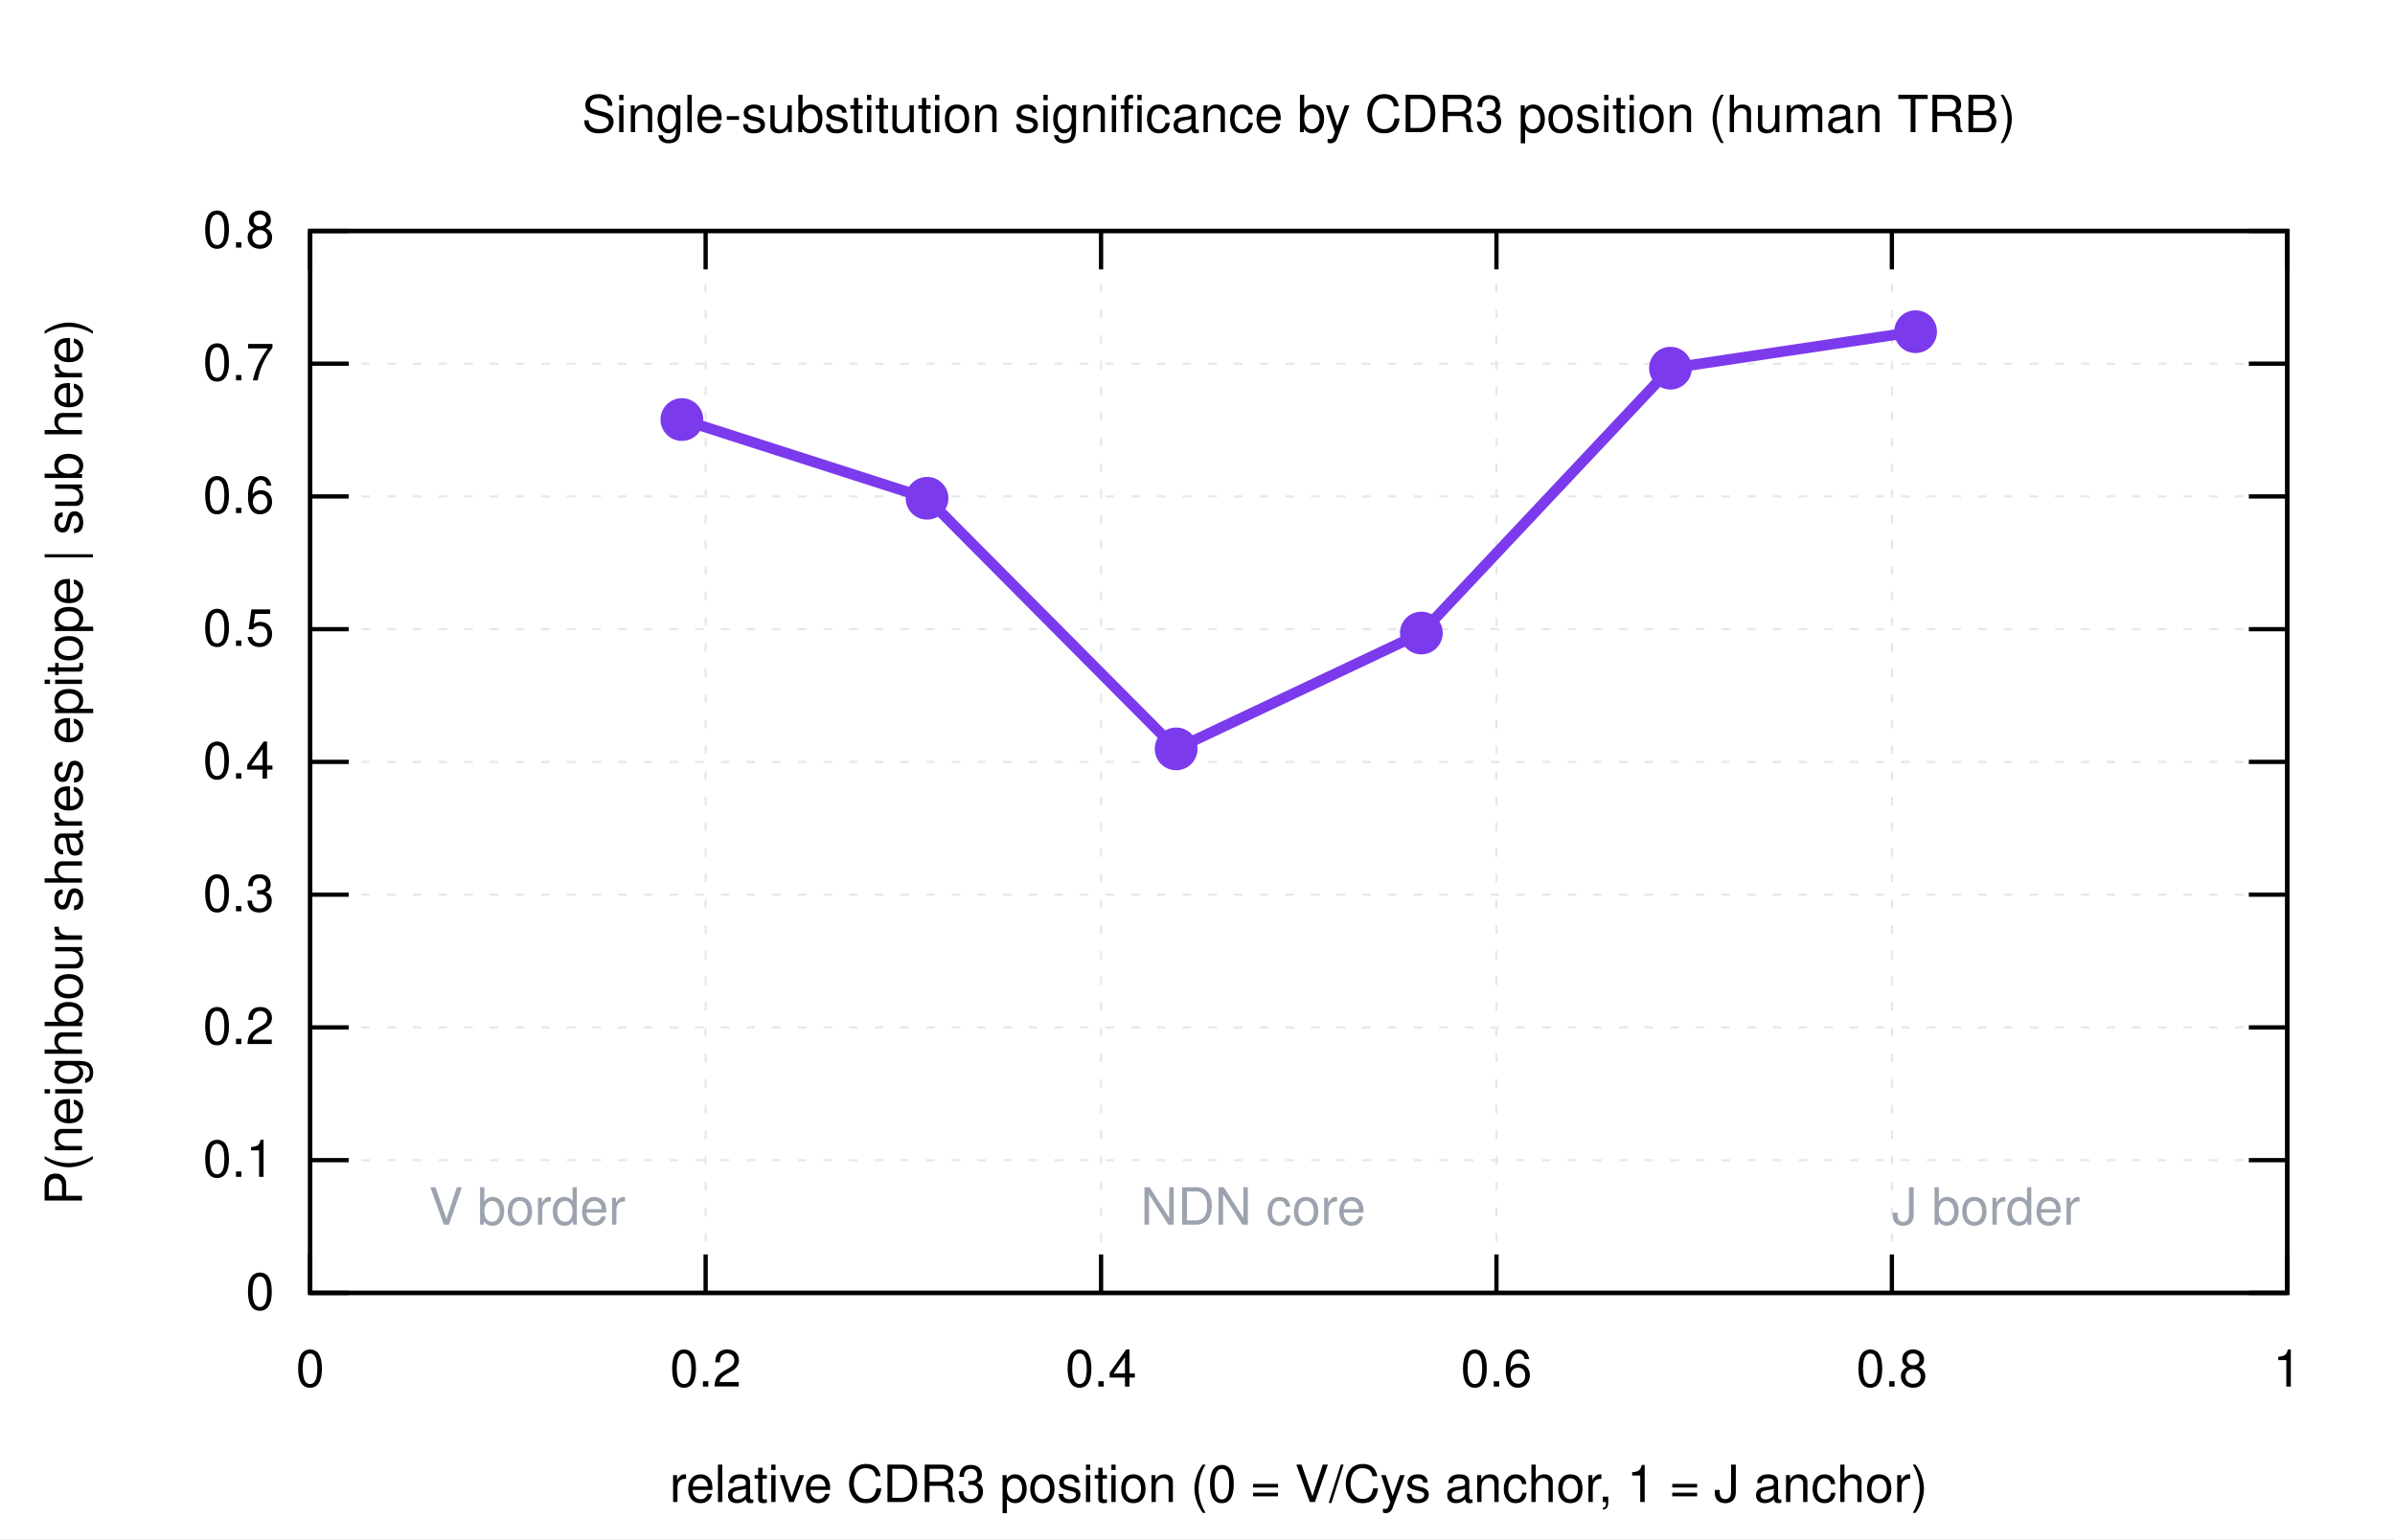
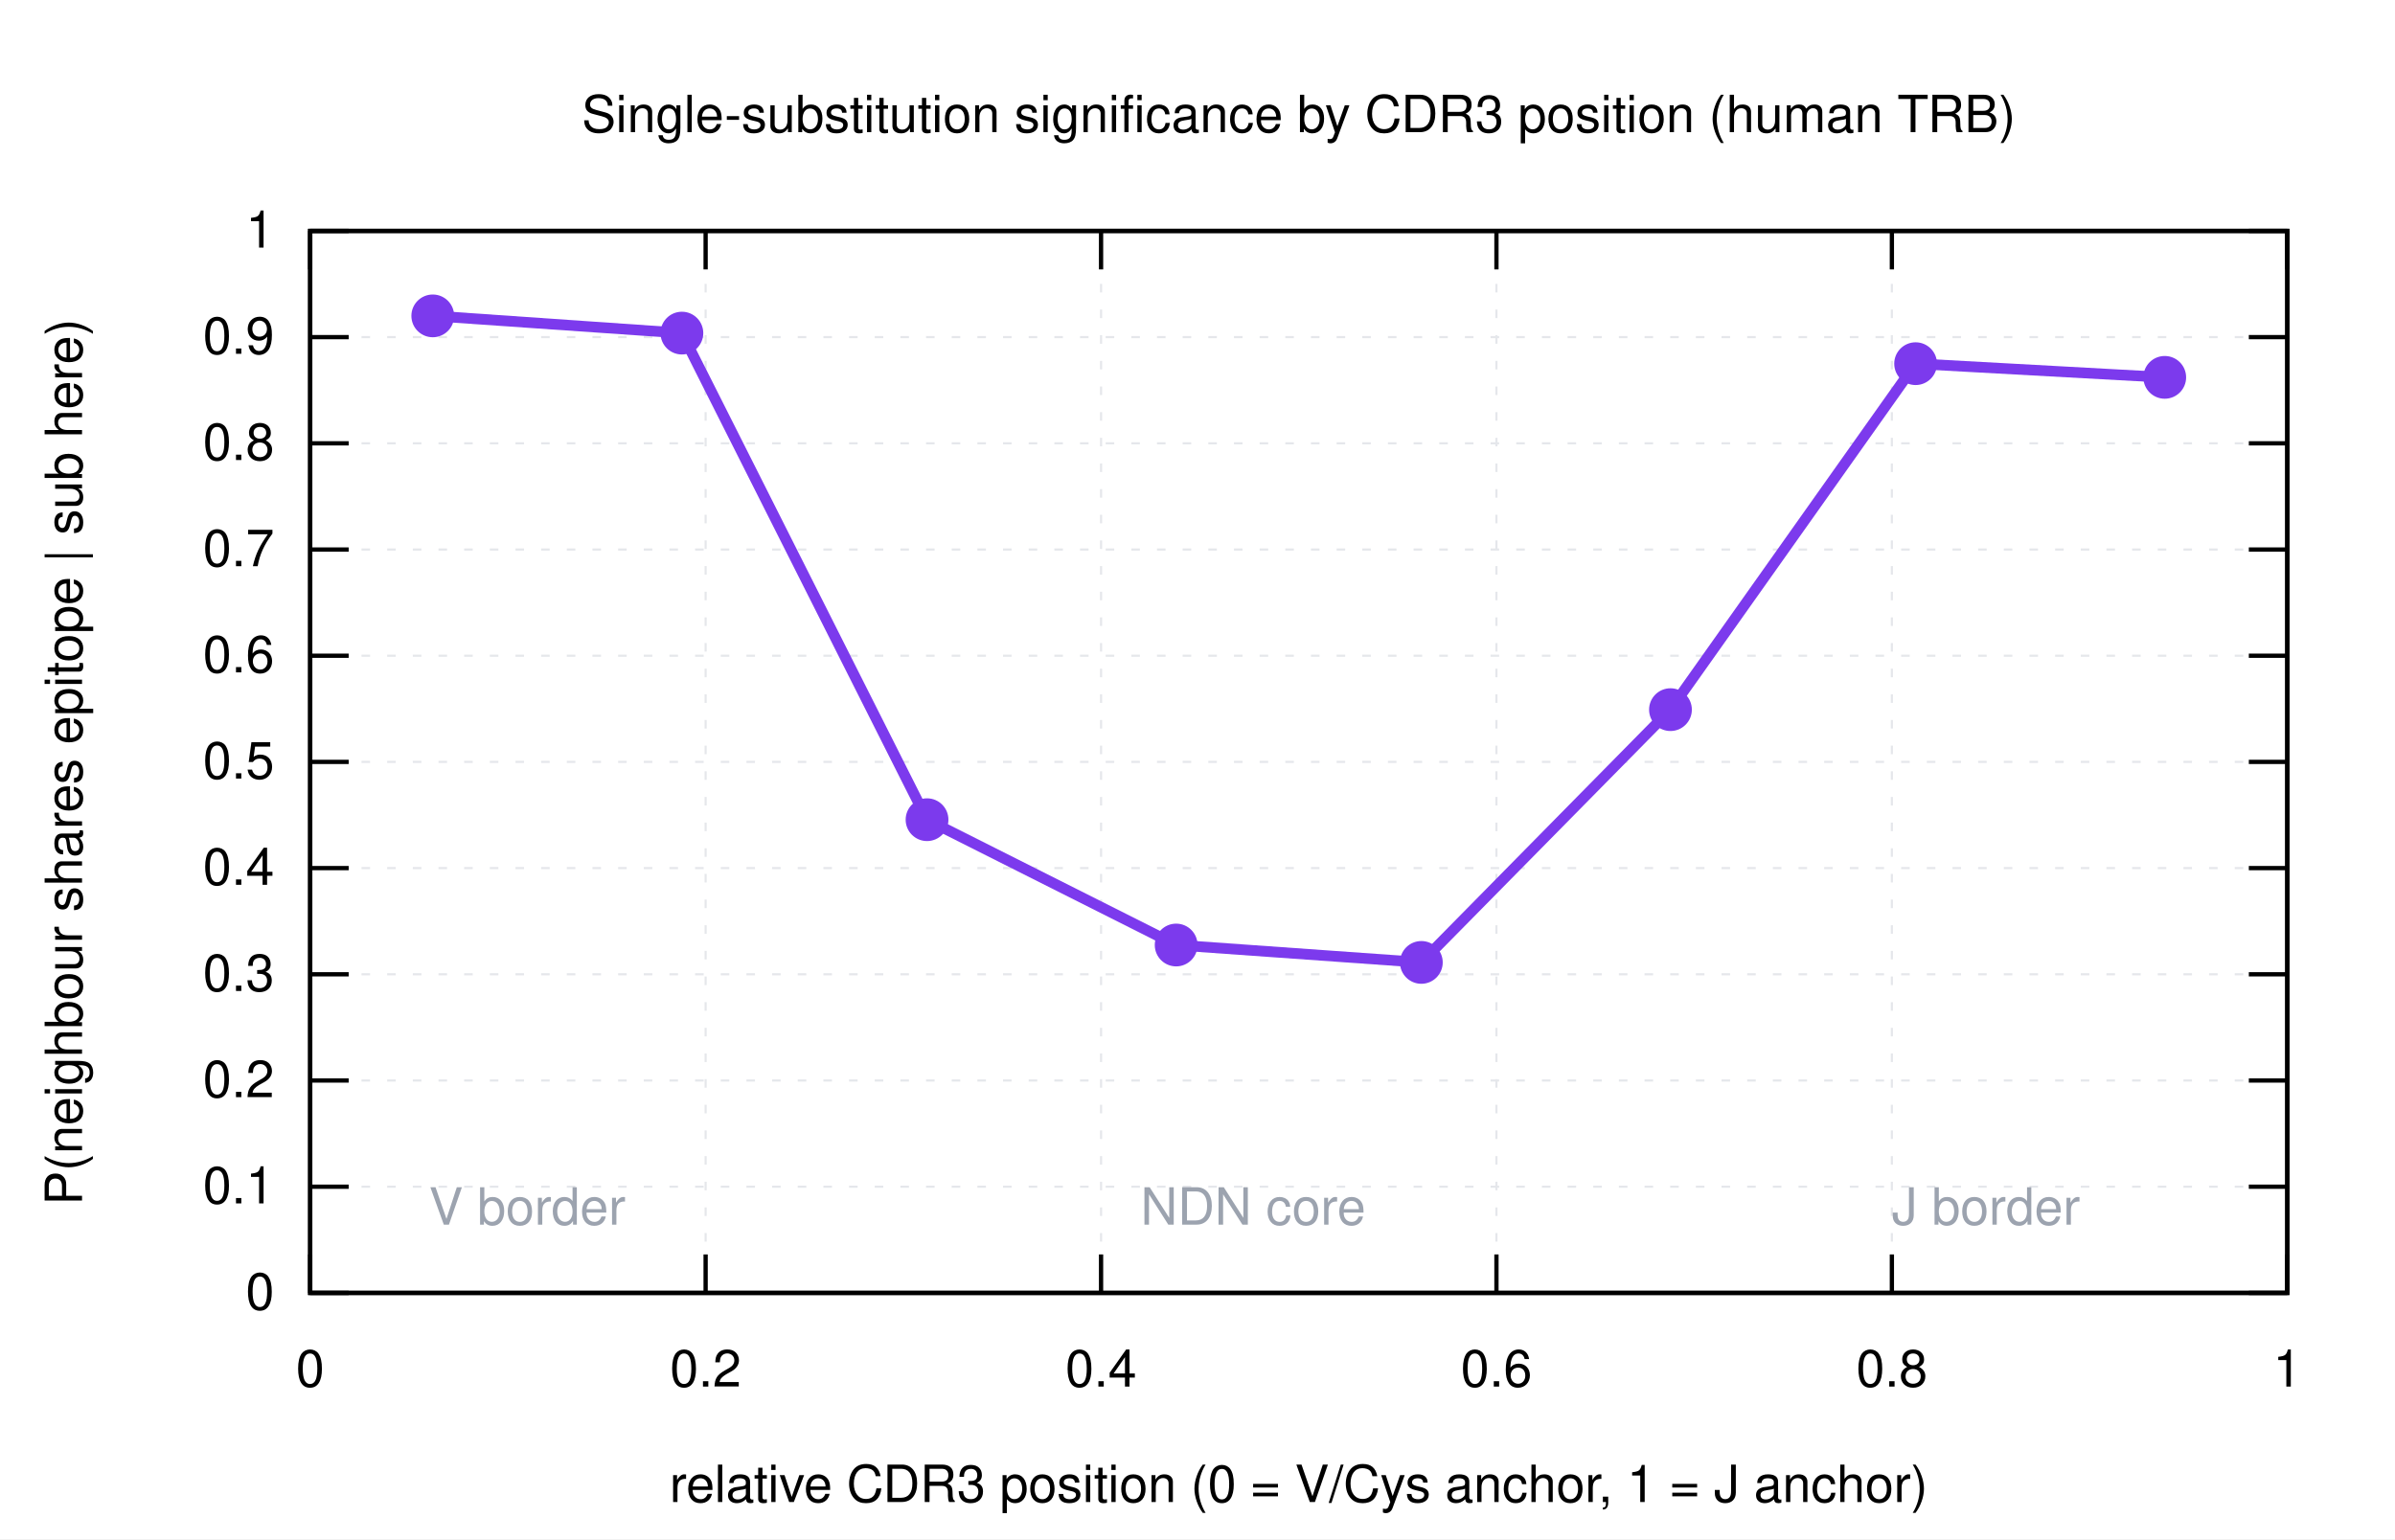
<svg xmlns="http://www.w3.org/2000/svg" xmlns:xlink="http://www.w3.org/1999/xlink" width="560" height="360" viewBox="0 0 560 360">
  <g id="gnuplot_canvas">
    <rect x="0" y="0" width="560" height="360" fill="#ffffff" />
    <defs>
      <circle id="gpDot" r="0.5" stroke-width="0.5" stroke="currentColor" />
      <path id="gpPt0" stroke-width="0.222" stroke="currentColor" d="M-1,0 h2 M0,-1 v2" />
      <path id="gpPt1" stroke-width="0.222" stroke="currentColor" d="M-1,-1 L1,1 M1,-1 L-1,1" />
      <path id="gpPt2" stroke-width="0.222" stroke="currentColor" d="M-1,0 L1,0 M0,-1 L0,1 M-1,-1 L1,1 M-1,1 L1,-1" />
      <rect id="gpPt3" stroke-width="0.222" stroke="currentColor" x="-1" y="-1" width="2" height="2" />
      <rect id="gpPt4" stroke-width="0.222" stroke="currentColor" fill="currentColor" x="-1" y="-1" width="2" height="2" />
      <circle id="gpPt5" stroke-width="0.222" stroke="currentColor" cx="0" cy="0" r="1" />
      <use xlink:href="#gpPt5" id="gpPt6" fill="currentColor" stroke="none" />
      <path id="gpPt7" stroke-width="0.222" stroke="currentColor" d="M0,-1.33 L-1.33,0.67 L1.33,0.67 z" />
      <use xlink:href="#gpPt7" id="gpPt8" fill="currentColor" stroke="none" />
      <use xlink:href="#gpPt7" id="gpPt9" stroke="currentColor" transform="rotate(180)" />
      <use xlink:href="#gpPt9" id="gpPt10" fill="currentColor" stroke="none" />
      <use xlink:href="#gpPt3" id="gpPt11" stroke="currentColor" transform="rotate(45)" />
      <use xlink:href="#gpPt11" id="gpPt12" fill="currentColor" stroke="none" />
      <path id="gpPt13" stroke-width="0.222" stroke="currentColor" d="M0,1.330 L1.265,0.411 L0.782,-1.067 L-0.782,-1.076 L-1.265,0.411 z" />
      <use xlink:href="#gpPt13" id="gpPt14" fill="currentColor" stroke="none" />
      <filter id="textbox" filterUnits="objectBoundingBox" x="0" y="0" height="1" width="1">
        <feFlood flood-color="#FFFFFF" flood-opacity="1" result="bgnd" />
        <feComposite in="SourceGraphic" in2="bgnd" operator="atop" />
      </filter>
      <filter id="greybox" filterUnits="objectBoundingBox" x="0" y="0" height="1" width="1">
        <feFlood flood-color="lightgrey" flood-opacity="1" result="grey" />
        <feComposite in="SourceGraphic" in2="grey" operator="atop" />
      </filter>
    </defs>
    <g fill="none" color="#FFFFFF" stroke="currentColor" stroke-width="1.00" stroke-linecap="butt" stroke-linejoin="miter">
</g>
    <g fill="none" color="black" stroke="currentColor" stroke-width="1.00" stroke-linecap="butt" stroke-linejoin="miter">
</g>
    <g fill="none" color="black" stroke="black" stroke-width="0.50" stroke-linecap="butt" stroke-linejoin="miter">
</g>
    <g fill="none" color="gray" stroke="currentColor" stroke-width="0.50" stroke-linecap="butt" stroke-linejoin="miter">
      <path stroke="rgb(229, 231, 235)" stroke-dasharray="2,4" class="gridline" d="M72.53,302.40 L534.82,302.40  " />
    </g>
    <g fill="none" color="gray" stroke="rgb(229, 231, 235)" stroke-width="1.00" stroke-linecap="butt" stroke-linejoin="miter">
</g>
    <g fill="none" color="black" stroke="currentColor" stroke-width="1.00" stroke-linecap="butt" stroke-linejoin="miter">
      <path stroke="black" d="M72.53,302.40 L81.53,302.40 M534.82,302.40 L525.82,302.40  " />
      <g transform="translate(64.14,306.30)" stroke="none" fill="black" font-family="Helvetica" font-size="12.00" text-anchor="end">
        <text>
          <tspan font-family="Helvetica"> 0</tspan>
        </text>
      </g>
    </g>
    <g fill="none" color="black" stroke="currentColor" stroke-width="1.00" stroke-linecap="butt" stroke-linejoin="miter">
</g>
    <g fill="none" color="black" stroke="black" stroke-width="0.50" stroke-linecap="butt" stroke-linejoin="miter">
</g>
    <g fill="none" color="gray" stroke="currentColor" stroke-width="0.50" stroke-linecap="butt" stroke-linejoin="miter">
-       <path stroke="rgb(229, 231, 235)" stroke-dasharray="2,4" class="gridline" d="M72.53,271.35 L534.82,271.35  " />
-     </g>
-     <g fill="none" color="gray" stroke="rgb(229, 231, 235)" stroke-width="1.00" stroke-linecap="butt" stroke-linejoin="miter">
- </g>
-     <g fill="none" color="black" stroke="currentColor" stroke-width="1.00" stroke-linecap="butt" stroke-linejoin="miter">
-       <path stroke="black" d="M72.53,271.35 L81.53,271.35 M534.82,271.35 L525.82,271.35  " />
-       <g transform="translate(64.14,275.25)" stroke="none" fill="black" font-family="Helvetica" font-size="12.00" text-anchor="end">
+       <path stroke="rgb(229, 231, 235)" stroke-dasharray="2,4" class="gridline" d="M72.53,277.56 L534.82,277.56  " />
+     </g>
+     <g fill="none" color="gray" stroke="rgb(229, 231, 235)" stroke-width="1.00" stroke-linecap="butt" stroke-linejoin="miter">
+ </g>
+     <g fill="none" color="black" stroke="currentColor" stroke-width="1.00" stroke-linecap="butt" stroke-linejoin="miter">
+       <path stroke="black" d="M72.53,277.56 L81.53,277.56 M534.82,277.56 L525.82,277.56  " />
+       <g transform="translate(64.14,281.46)" stroke="none" fill="black" font-family="Helvetica" font-size="12.00" text-anchor="end">
        <text>
          <tspan font-family="Helvetica"> 0.1</tspan>
        </text>
      </g>
    </g>
    <g fill="none" color="black" stroke="currentColor" stroke-width="1.00" stroke-linecap="butt" stroke-linejoin="miter">
</g>
    <g fill="none" color="black" stroke="black" stroke-width="0.50" stroke-linecap="butt" stroke-linejoin="miter">
</g>
    <g fill="none" color="gray" stroke="currentColor" stroke-width="0.50" stroke-linecap="butt" stroke-linejoin="miter">
-       <path stroke="rgb(229, 231, 235)" stroke-dasharray="2,4" class="gridline" d="M72.53,240.30 L534.82,240.30  " />
-     </g>
-     <g fill="none" color="gray" stroke="rgb(229, 231, 235)" stroke-width="1.00" stroke-linecap="butt" stroke-linejoin="miter">
- </g>
-     <g fill="none" color="black" stroke="currentColor" stroke-width="1.00" stroke-linecap="butt" stroke-linejoin="miter">
-       <path stroke="black" d="M72.53,240.30 L81.53,240.30 M534.82,240.30 L525.82,240.30  " />
-       <g transform="translate(64.14,244.20)" stroke="none" fill="black" font-family="Helvetica" font-size="12.00" text-anchor="end">
+       <path stroke="rgb(229, 231, 235)" stroke-dasharray="2,4" class="gridline" d="M72.53,252.72 L534.82,252.72  " />
+     </g>
+     <g fill="none" color="gray" stroke="rgb(229, 231, 235)" stroke-width="1.00" stroke-linecap="butt" stroke-linejoin="miter">
+ </g>
+     <g fill="none" color="black" stroke="currentColor" stroke-width="1.00" stroke-linecap="butt" stroke-linejoin="miter">
+       <path stroke="black" d="M72.53,252.72 L81.53,252.72 M534.82,252.72 L525.82,252.72  " />
+       <g transform="translate(64.14,256.62)" stroke="none" fill="black" font-family="Helvetica" font-size="12.00" text-anchor="end">
        <text>
          <tspan font-family="Helvetica"> 0.2</tspan>
        </text>
      </g>
    </g>
    <g fill="none" color="black" stroke="currentColor" stroke-width="1.00" stroke-linecap="butt" stroke-linejoin="miter">
</g>
    <g fill="none" color="black" stroke="black" stroke-width="0.50" stroke-linecap="butt" stroke-linejoin="miter">
</g>
    <g fill="none" color="gray" stroke="currentColor" stroke-width="0.50" stroke-linecap="butt" stroke-linejoin="miter">
-       <path stroke="rgb(229, 231, 235)" stroke-dasharray="2,4" class="gridline" d="M72.53,209.25 L534.82,209.25  " />
-     </g>
-     <g fill="none" color="gray" stroke="rgb(229, 231, 235)" stroke-width="1.00" stroke-linecap="butt" stroke-linejoin="miter">
- </g>
-     <g fill="none" color="black" stroke="currentColor" stroke-width="1.00" stroke-linecap="butt" stroke-linejoin="miter">
-       <path stroke="black" d="M72.53,209.25 L81.53,209.25 M534.82,209.25 L525.82,209.25  " />
-       <g transform="translate(64.14,213.15)" stroke="none" fill="black" font-family="Helvetica" font-size="12.00" text-anchor="end">
+       <path stroke="rgb(229, 231, 235)" stroke-dasharray="2,4" class="gridline" d="M72.53,227.88 L534.82,227.88  " />
+     </g>
+     <g fill="none" color="gray" stroke="rgb(229, 231, 235)" stroke-width="1.00" stroke-linecap="butt" stroke-linejoin="miter">
+ </g>
+     <g fill="none" color="black" stroke="currentColor" stroke-width="1.00" stroke-linecap="butt" stroke-linejoin="miter">
+       <path stroke="black" d="M72.53,227.88 L81.53,227.88 M534.82,227.88 L525.82,227.88  " />
+       <g transform="translate(64.14,231.78)" stroke="none" fill="black" font-family="Helvetica" font-size="12.00" text-anchor="end">
        <text>
          <tspan font-family="Helvetica"> 0.3</tspan>
+         </text>
+       </g>
+     </g>
+     <g fill="none" color="black" stroke="currentColor" stroke-width="1.00" stroke-linecap="butt" stroke-linejoin="miter">
+ </g>
+     <g fill="none" color="black" stroke="black" stroke-width="0.50" stroke-linecap="butt" stroke-linejoin="miter">
+ </g>
+     <g fill="none" color="gray" stroke="currentColor" stroke-width="0.50" stroke-linecap="butt" stroke-linejoin="miter">
+       <path stroke="rgb(229, 231, 235)" stroke-dasharray="2,4" class="gridline" d="M72.53,203.04 L534.82,203.04  " />
+     </g>
+     <g fill="none" color="gray" stroke="rgb(229, 231, 235)" stroke-width="1.00" stroke-linecap="butt" stroke-linejoin="miter">
+ </g>
+     <g fill="none" color="black" stroke="currentColor" stroke-width="1.00" stroke-linecap="butt" stroke-linejoin="miter">
+       <path stroke="black" d="M72.53,203.04 L81.53,203.04 M534.82,203.04 L525.82,203.04  " />
+       <g transform="translate(64.14,206.94)" stroke="none" fill="black" font-family="Helvetica" font-size="12.00" text-anchor="end">
+         <text>
+           <tspan font-family="Helvetica"> 0.4</tspan>
        </text>
      </g>
    </g>
    <g fill="none" color="black" stroke="currentColor" stroke-width="1.00" stroke-linecap="butt" stroke-linejoin="miter">
</g>
    <g fill="none" color="black" stroke="black" stroke-width="0.50" stroke-linecap="butt" stroke-linejoin="miter">
</g>
    <g fill="none" color="gray" stroke="currentColor" stroke-width="0.50" stroke-linecap="butt" stroke-linejoin="miter">
      <path stroke="rgb(229, 231, 235)" stroke-dasharray="2,4" class="gridline" d="M72.53,178.20 L534.82,178.20  " />
    </g>
    <g fill="none" color="gray" stroke="rgb(229, 231, 235)" stroke-width="1.00" stroke-linecap="butt" stroke-linejoin="miter">
</g>
    <g fill="none" color="black" stroke="currentColor" stroke-width="1.00" stroke-linecap="butt" stroke-linejoin="miter">
      <path stroke="black" d="M72.53,178.20 L81.53,178.20 M534.82,178.20 L525.82,178.20  " />
      <g transform="translate(64.14,182.10)" stroke="none" fill="black" font-family="Helvetica" font-size="12.00" text-anchor="end">
        <text>
-           <tspan font-family="Helvetica"> 0.4</tspan>
-         </text>
-       </g>
-     </g>
-     <g fill="none" color="black" stroke="currentColor" stroke-width="1.00" stroke-linecap="butt" stroke-linejoin="miter">
- </g>
-     <g fill="none" color="black" stroke="black" stroke-width="0.50" stroke-linecap="butt" stroke-linejoin="miter">
- </g>
-     <g fill="none" color="gray" stroke="currentColor" stroke-width="0.50" stroke-linecap="butt" stroke-linejoin="miter">
-       <path stroke="rgb(229, 231, 235)" stroke-dasharray="2,4" class="gridline" d="M72.53,147.16 L534.82,147.16  " />
-     </g>
-     <g fill="none" color="gray" stroke="rgb(229, 231, 235)" stroke-width="1.00" stroke-linecap="butt" stroke-linejoin="miter">
- </g>
-     <g fill="none" color="black" stroke="currentColor" stroke-width="1.00" stroke-linecap="butt" stroke-linejoin="miter">
-       <path stroke="black" d="M72.53,147.16 L81.53,147.16 M534.82,147.16 L525.82,147.16  " />
-       <g transform="translate(64.14,151.06)" stroke="none" fill="black" font-family="Helvetica" font-size="12.00" text-anchor="end">
-         <text>
          <tspan font-family="Helvetica"> 0.5</tspan>
        </text>
      </g>
    </g>
    <g fill="none" color="black" stroke="currentColor" stroke-width="1.00" stroke-linecap="butt" stroke-linejoin="miter">
</g>
    <g fill="none" color="black" stroke="black" stroke-width="0.50" stroke-linecap="butt" stroke-linejoin="miter">
</g>
    <g fill="none" color="gray" stroke="currentColor" stroke-width="0.50" stroke-linecap="butt" stroke-linejoin="miter">
-       <path stroke="rgb(229, 231, 235)" stroke-dasharray="2,4" class="gridline" d="M72.53,116.11 L534.82,116.11  " />
-     </g>
-     <g fill="none" color="gray" stroke="rgb(229, 231, 235)" stroke-width="1.00" stroke-linecap="butt" stroke-linejoin="miter">
- </g>
-     <g fill="none" color="black" stroke="currentColor" stroke-width="1.00" stroke-linecap="butt" stroke-linejoin="miter">
-       <path stroke="black" d="M72.53,116.11 L81.53,116.11 M534.82,116.11 L525.82,116.11  " />
-       <g transform="translate(64.14,120.01)" stroke="none" fill="black" font-family="Helvetica" font-size="12.00" text-anchor="end">
+       <path stroke="rgb(229, 231, 235)" stroke-dasharray="2,4" class="gridline" d="M72.53,153.37 L534.82,153.37  " />
+     </g>
+     <g fill="none" color="gray" stroke="rgb(229, 231, 235)" stroke-width="1.00" stroke-linecap="butt" stroke-linejoin="miter">
+ </g>
+     <g fill="none" color="black" stroke="currentColor" stroke-width="1.00" stroke-linecap="butt" stroke-linejoin="miter">
+       <path stroke="black" d="M72.53,153.37 L81.53,153.37 M534.82,153.37 L525.82,153.37  " />
+       <g transform="translate(64.14,157.27)" stroke="none" fill="black" font-family="Helvetica" font-size="12.00" text-anchor="end">
        <text>
          <tspan font-family="Helvetica"> 0.6</tspan>
        </text>
      </g>
    </g>
    <g fill="none" color="black" stroke="currentColor" stroke-width="1.00" stroke-linecap="butt" stroke-linejoin="miter">
</g>
    <g fill="none" color="black" stroke="black" stroke-width="0.50" stroke-linecap="butt" stroke-linejoin="miter">
</g>
    <g fill="none" color="gray" stroke="currentColor" stroke-width="0.50" stroke-linecap="butt" stroke-linejoin="miter">
-       <path stroke="rgb(229, 231, 235)" stroke-dasharray="2,4" class="gridline" d="M72.53,85.06 L534.82,85.06  " />
-     </g>
-     <g fill="none" color="gray" stroke="rgb(229, 231, 235)" stroke-width="1.00" stroke-linecap="butt" stroke-linejoin="miter">
- </g>
-     <g fill="none" color="black" stroke="currentColor" stroke-width="1.00" stroke-linecap="butt" stroke-linejoin="miter">
-       <path stroke="black" d="M72.53,85.06 L81.53,85.06 M534.82,85.06 L525.82,85.06  " />
-       <g transform="translate(64.14,88.96)" stroke="none" fill="black" font-family="Helvetica" font-size="12.00" text-anchor="end">
+       <path stroke="rgb(229, 231, 235)" stroke-dasharray="2,4" class="gridline" d="M72.53,128.53 L534.82,128.53  " />
+     </g>
+     <g fill="none" color="gray" stroke="rgb(229, 231, 235)" stroke-width="1.00" stroke-linecap="butt" stroke-linejoin="miter">
+ </g>
+     <g fill="none" color="black" stroke="currentColor" stroke-width="1.00" stroke-linecap="butt" stroke-linejoin="miter">
+       <path stroke="black" d="M72.53,128.53 L81.53,128.53 M534.82,128.53 L525.82,128.53  " />
+       <g transform="translate(64.14,132.43)" stroke="none" fill="black" font-family="Helvetica" font-size="12.00" text-anchor="end">
        <text>
          <tspan font-family="Helvetica"> 0.7</tspan>
+         </text>
+       </g>
+     </g>
+     <g fill="none" color="black" stroke="currentColor" stroke-width="1.00" stroke-linecap="butt" stroke-linejoin="miter">
+ </g>
+     <g fill="none" color="black" stroke="black" stroke-width="0.50" stroke-linecap="butt" stroke-linejoin="miter">
+ </g>
+     <g fill="none" color="gray" stroke="currentColor" stroke-width="0.50" stroke-linecap="butt" stroke-linejoin="miter">
+       <path stroke="rgb(229, 231, 235)" stroke-dasharray="2,4" class="gridline" d="M72.53,103.69 L534.82,103.69  " />
+     </g>
+     <g fill="none" color="gray" stroke="rgb(229, 231, 235)" stroke-width="1.00" stroke-linecap="butt" stroke-linejoin="miter">
+ </g>
+     <g fill="none" color="black" stroke="currentColor" stroke-width="1.00" stroke-linecap="butt" stroke-linejoin="miter">
+       <path stroke="black" d="M72.53,103.69 L81.53,103.69 M534.82,103.69 L525.82,103.69  " />
+       <g transform="translate(64.14,107.59)" stroke="none" fill="black" font-family="Helvetica" font-size="12.00" text-anchor="end">
+         <text>
+           <tspan font-family="Helvetica"> 0.8</tspan>
+         </text>
+       </g>
+     </g>
+     <g fill="none" color="black" stroke="currentColor" stroke-width="1.00" stroke-linecap="butt" stroke-linejoin="miter">
+ </g>
+     <g fill="none" color="black" stroke="black" stroke-width="0.50" stroke-linecap="butt" stroke-linejoin="miter">
+ </g>
+     <g fill="none" color="gray" stroke="currentColor" stroke-width="0.50" stroke-linecap="butt" stroke-linejoin="miter">
+       <path stroke="rgb(229, 231, 235)" stroke-dasharray="2,4" class="gridline" d="M72.53,78.85 L534.82,78.85  " />
+     </g>
+     <g fill="none" color="gray" stroke="rgb(229, 231, 235)" stroke-width="1.00" stroke-linecap="butt" stroke-linejoin="miter">
+ </g>
+     <g fill="none" color="black" stroke="currentColor" stroke-width="1.00" stroke-linecap="butt" stroke-linejoin="miter">
+       <path stroke="black" d="M72.53,78.85 L81.53,78.85 M534.82,78.85 L525.82,78.85  " />
+       <g transform="translate(64.14,82.75)" stroke="none" fill="black" font-family="Helvetica" font-size="12.00" text-anchor="end">
+         <text>
+           <tspan font-family="Helvetica"> 0.9</tspan>
        </text>
      </g>
    </g>
    <g fill="none" color="black" stroke="currentColor" stroke-width="1.00" stroke-linecap="butt" stroke-linejoin="miter">
</g>
    <g fill="none" color="black" stroke="black" stroke-width="0.50" stroke-linecap="butt" stroke-linejoin="miter">
</g>
    <g fill="none" color="gray" stroke="currentColor" stroke-width="0.50" stroke-linecap="butt" stroke-linejoin="miter">
      <path stroke="rgb(229, 231, 235)" stroke-dasharray="2,4" class="gridline" d="M72.53,54.01 L534.82,54.01  " />
    </g>
    <g fill="none" color="gray" stroke="rgb(229, 231, 235)" stroke-width="1.00" stroke-linecap="butt" stroke-linejoin="miter">
</g>
    <g fill="none" color="black" stroke="currentColor" stroke-width="1.00" stroke-linecap="butt" stroke-linejoin="miter">
      <path stroke="black" d="M72.53,54.01 L81.53,54.01 M534.82,54.01 L525.82,54.01  " />
      <g transform="translate(64.14,57.91)" stroke="none" fill="black" font-family="Helvetica" font-size="12.00" text-anchor="end">
        <text>
-           <tspan font-family="Helvetica"> 0.8</tspan>
+           <tspan font-family="Helvetica"> 1</tspan>
        </text>
      </g>
    </g>
    <g fill="none" color="black" stroke="currentColor" stroke-width="1.00" stroke-linecap="butt" stroke-linejoin="miter">
</g>
    <g fill="none" color="black" stroke="black" stroke-width="0.50" stroke-linecap="butt" stroke-linejoin="miter">
</g>
    <g fill="none" color="gray" stroke="currentColor" stroke-width="0.50" stroke-linecap="butt" stroke-linejoin="miter">
      <path stroke="rgb(229, 231, 235)" stroke-dasharray="2,4" class="gridline" d="M72.53,302.40 L72.53,54.01  " />
    </g>
    <g fill="none" color="gray" stroke="rgb(229, 231, 235)" stroke-width="1.00" stroke-linecap="butt" stroke-linejoin="miter">
</g>
    <g fill="none" color="black" stroke="currentColor" stroke-width="1.00" stroke-linecap="butt" stroke-linejoin="miter">
      <path stroke="black" d="M72.53,302.40 L72.53,293.40 M72.53,54.01 L72.53,63.01  " />
      <g transform="translate(72.53,324.30)" stroke="none" fill="black" font-family="Helvetica" font-size="12.00" text-anchor="middle">
        <text>
          <tspan font-family="Helvetica"> 0</tspan>
        </text>
      </g>
    </g>
    <g fill="none" color="black" stroke="currentColor" stroke-width="1.00" stroke-linecap="butt" stroke-linejoin="miter">
</g>
    <g fill="none" color="black" stroke="black" stroke-width="0.50" stroke-linecap="butt" stroke-linejoin="miter">
</g>
    <g fill="none" color="gray" stroke="currentColor" stroke-width="0.50" stroke-linecap="butt" stroke-linejoin="miter">
      <path stroke="rgb(229, 231, 235)" stroke-dasharray="2,4" class="gridline" d="M164.99,302.40 L164.99,54.01  " />
    </g>
    <g fill="none" color="gray" stroke="rgb(229, 231, 235)" stroke-width="1.00" stroke-linecap="butt" stroke-linejoin="miter">
</g>
    <g fill="none" color="black" stroke="currentColor" stroke-width="1.00" stroke-linecap="butt" stroke-linejoin="miter">
      <path stroke="black" d="M164.99,302.40 L164.99,293.40 M164.99,54.01 L164.99,63.01  " />
      <g transform="translate(164.99,324.30)" stroke="none" fill="black" font-family="Helvetica" font-size="12.00" text-anchor="middle">
        <text>
          <tspan font-family="Helvetica"> 0.2</tspan>
        </text>
      </g>
    </g>
    <g fill="none" color="black" stroke="currentColor" stroke-width="1.00" stroke-linecap="butt" stroke-linejoin="miter">
</g>
    <g fill="none" color="black" stroke="black" stroke-width="0.50" stroke-linecap="butt" stroke-linejoin="miter">
</g>
    <g fill="none" color="gray" stroke="currentColor" stroke-width="0.50" stroke-linecap="butt" stroke-linejoin="miter">
      <path stroke="rgb(229, 231, 235)" stroke-dasharray="2,4" class="gridline" d="M257.45,302.40 L257.45,54.01  " />
    </g>
    <g fill="none" color="gray" stroke="rgb(229, 231, 235)" stroke-width="1.00" stroke-linecap="butt" stroke-linejoin="miter">
</g>
    <g fill="none" color="black" stroke="currentColor" stroke-width="1.00" stroke-linecap="butt" stroke-linejoin="miter">
      <path stroke="black" d="M257.45,302.40 L257.45,293.40 M257.45,54.01 L257.45,63.01  " />
      <g transform="translate(257.45,324.30)" stroke="none" fill="black" font-family="Helvetica" font-size="12.00" text-anchor="middle">
        <text>
          <tspan font-family="Helvetica"> 0.4</tspan>
        </text>
      </g>
    </g>
    <g fill="none" color="black" stroke="currentColor" stroke-width="1.00" stroke-linecap="butt" stroke-linejoin="miter">
</g>
    <g fill="none" color="black" stroke="black" stroke-width="0.50" stroke-linecap="butt" stroke-linejoin="miter">
</g>
    <g fill="none" color="gray" stroke="currentColor" stroke-width="0.50" stroke-linecap="butt" stroke-linejoin="miter">
      <path stroke="rgb(229, 231, 235)" stroke-dasharray="2,4" class="gridline" d="M349.90,302.40 L349.90,54.01  " />
    </g>
    <g fill="none" color="gray" stroke="rgb(229, 231, 235)" stroke-width="1.00" stroke-linecap="butt" stroke-linejoin="miter">
</g>
    <g fill="none" color="black" stroke="currentColor" stroke-width="1.00" stroke-linecap="butt" stroke-linejoin="miter">
      <path stroke="black" d="M349.90,302.40 L349.90,293.40 M349.90,54.01 L349.90,63.01  " />
      <g transform="translate(349.90,324.30)" stroke="none" fill="black" font-family="Helvetica" font-size="12.00" text-anchor="middle">
        <text>
          <tspan font-family="Helvetica"> 0.6</tspan>
        </text>
      </g>
    </g>
    <g fill="none" color="black" stroke="currentColor" stroke-width="1.00" stroke-linecap="butt" stroke-linejoin="miter">
</g>
    <g fill="none" color="black" stroke="black" stroke-width="0.50" stroke-linecap="butt" stroke-linejoin="miter">
</g>
    <g fill="none" color="gray" stroke="currentColor" stroke-width="0.50" stroke-linecap="butt" stroke-linejoin="miter">
      <path stroke="rgb(229, 231, 235)" stroke-dasharray="2,4" class="gridline" d="M442.36,302.40 L442.36,54.01  " />
    </g>
    <g fill="none" color="gray" stroke="rgb(229, 231, 235)" stroke-width="1.00" stroke-linecap="butt" stroke-linejoin="miter">
</g>
    <g fill="none" color="black" stroke="currentColor" stroke-width="1.00" stroke-linecap="butt" stroke-linejoin="miter">
      <path stroke="black" d="M442.36,302.40 L442.36,293.40 M442.36,54.01 L442.36,63.01  " />
      <g transform="translate(442.36,324.30)" stroke="none" fill="black" font-family="Helvetica" font-size="12.00" text-anchor="middle">
        <text>
          <tspan font-family="Helvetica"> 0.8</tspan>
        </text>
      </g>
    </g>
    <g fill="none" color="black" stroke="currentColor" stroke-width="1.00" stroke-linecap="butt" stroke-linejoin="miter">
</g>
    <g fill="none" color="black" stroke="black" stroke-width="0.50" stroke-linecap="butt" stroke-linejoin="miter">
</g>
    <g fill="none" color="gray" stroke="currentColor" stroke-width="0.50" stroke-linecap="butt" stroke-linejoin="miter">
      <path stroke="rgb(229, 231, 235)" stroke-dasharray="2,4" class="gridline" d="M534.82,302.40 L534.82,54.01  " />
    </g>
    <g fill="none" color="gray" stroke="rgb(229, 231, 235)" stroke-width="1.00" stroke-linecap="butt" stroke-linejoin="miter">
</g>
    <g fill="none" color="black" stroke="currentColor" stroke-width="1.00" stroke-linecap="butt" stroke-linejoin="miter">
      <path stroke="black" d="M534.82,302.40 L534.82,293.40 M534.82,54.01 L534.82,63.01  " />
      <g transform="translate(534.82,324.30)" stroke="none" fill="black" font-family="Helvetica" font-size="12.00" text-anchor="middle">
        <text>
          <tspan font-family="Helvetica"> 1</tspan>
        </text>
      </g>
    </g>
    <g fill="none" color="black" stroke="currentColor" stroke-width="1.00" stroke-linecap="butt" stroke-linejoin="miter">
</g>
    <g fill="none" color="black" stroke="currentColor" stroke-width="1.00" stroke-linecap="butt" stroke-linejoin="miter">
      <path stroke="black" d="M72.53,54.01 L72.53,302.40 L534.82,302.40 L534.82,54.01 L72.53,54.01 Z  " />
      <g transform="translate(100.27,286.43)" stroke="none" fill="rgb(156,163,175)" font-family="Helvetica" font-size="12.00" text-anchor="start">
        <text>
          <tspan font-family="Helvetica">V border</tspan>
        </text>
      </g>
      <g transform="translate(266.69,286.43)" stroke="none" fill="rgb(156,163,175)" font-family="Helvetica" font-size="12.00" text-anchor="start">
        <text>
          <tspan font-family="Helvetica">NDN core</tspan>
        </text>
      </g>
      <g transform="translate(442.36,286.43)" stroke="none" fill="rgb(156,163,175)" font-family="Helvetica" font-size="12.00" text-anchor="start">
        <text>
          <tspan font-family="Helvetica">J border</tspan>
        </text>
      </g>
    </g>
    <g fill="none" color="black" stroke="currentColor" stroke-width="1.00" stroke-linecap="butt" stroke-linejoin="miter">
</g>
    <g id="gnuplot_plot_1" fill="none">
      <g fill="none" color="#FFFFFF" stroke="black" stroke-width="2.50" stroke-linecap="butt" stroke-linejoin="miter">
</g>
      <g fill="none" color="black" stroke="currentColor" stroke-width="2.50" stroke-linecap="butt" stroke-linejoin="miter">
-         <path stroke="rgb(124,  58, 237)" d="M159.44,98.13 L216.76,116.54 L275.01,175.16 L332.34,148.06 L390.59,86.11 L447.91,77.58  " />
-         <use xlink:href="#gpPt6" transform="translate(159.44,98.13) scale(4.50)" color="rgb(124,  58, 237)" />
-         <use xlink:href="#gpPt6" transform="translate(216.76,116.54) scale(4.50)" color="rgb(124,  58, 237)" />
-         <use xlink:href="#gpPt6" transform="translate(275.01,175.16) scale(4.50)" color="rgb(124,  58, 237)" />
-         <use xlink:href="#gpPt6" transform="translate(332.34,148.06) scale(4.50)" color="rgb(124,  58, 237)" />
-         <use xlink:href="#gpPt6" transform="translate(390.59,86.11) scale(4.50)" color="rgb(124,  58, 237)" />
-         <use xlink:href="#gpPt6" transform="translate(447.91,77.58) scale(4.50)" color="rgb(124,  58, 237)" />
+         <path stroke="rgb(124,  58, 237)" d="M101.19,73.88 L159.44,77.91 L216.76,191.72 L275.01,221.03 L332.34,225.10 L390.59,165.98 L447.91,85.06 L506.16,88.26    " />
+         <use xlink:href="#gpPt6" transform="translate(101.19,73.88) scale(4.50)" color="rgb(124,  58, 237)" />
+         <use xlink:href="#gpPt6" transform="translate(159.44,77.91) scale(4.50)" color="rgb(124,  58, 237)" />
+         <use xlink:href="#gpPt6" transform="translate(216.76,191.72) scale(4.50)" color="rgb(124,  58, 237)" />
+         <use xlink:href="#gpPt6" transform="translate(275.01,221.03) scale(4.50)" color="rgb(124,  58, 237)" />
+         <use xlink:href="#gpPt6" transform="translate(332.34,225.10) scale(4.50)" color="rgb(124,  58, 237)" />
+         <use xlink:href="#gpPt6" transform="translate(390.59,165.98) scale(4.50)" color="rgb(124,  58, 237)" />
+         <use xlink:href="#gpPt6" transform="translate(447.91,85.06) scale(4.50)" color="rgb(124,  58, 237)" />
+         <use xlink:href="#gpPt6" transform="translate(506.16,88.26) scale(4.50)" color="rgb(124,  58, 237)" />
      </g>
    </g>
    <g fill="none" color="#FFFFFF" stroke="rgb(124,  58, 237)" stroke-width="2.00" stroke-linecap="butt" stroke-linejoin="miter">
</g>
    <g fill="none" color="black" stroke="currentColor" stroke-width="2.00" stroke-linecap="butt" stroke-linejoin="miter">
</g>
    <g fill="none" color="black" stroke="black" stroke-width="1.00" stroke-linecap="butt" stroke-linejoin="miter">
</g>
    <g fill="none" color="black" stroke="currentColor" stroke-width="1.00" stroke-linecap="butt" stroke-linejoin="miter">
      <path stroke="black" d="M72.53,54.01 L72.53,302.40 L534.82,302.40 L534.82,54.01 L72.53,54.01 Z  " />
      <g transform="translate(19.18,178.21) rotate(270.00)" stroke="none" fill="black" font-family="Helvetica" font-size="12.00" text-anchor="middle">
        <text>
          <tspan font-family="Helvetica">P(neighbour shares epitope | sub here)</tspan>
        </text>
      </g>
    </g>
    <g fill="none" color="black" stroke="currentColor" stroke-width="1.00" stroke-linecap="butt" stroke-linejoin="miter">
      <g transform="translate(303.67,351.30)" stroke="none" fill="black" font-family="Helvetica" font-size="12.00" text-anchor="middle">
        <text>
          <tspan font-family="Helvetica">relative CDR3 position (0 = V/Cys anchor, 1 = J anchor)</tspan>
        </text>
      </g>
    </g>
    <g fill="none" color="black" stroke="currentColor" stroke-width="1.00" stroke-linecap="butt" stroke-linejoin="miter">
</g>
    <g fill="none" color="black" stroke="currentColor" stroke-width="1.00" stroke-linecap="butt" stroke-linejoin="miter">
      <g transform="translate(303.67,30.91)" stroke="none" fill="black" font-family="Helvetica" font-size="12.00" text-anchor="middle">
        <text>
          <tspan font-family="Helvetica">Single-substitution significance by CDR3 position (human TRB)</tspan>
        </text>
      </g>
    </g>
    <g fill="none" color="black" stroke="currentColor" stroke-width="1.00" stroke-linecap="butt" stroke-linejoin="miter">
</g>
  </g>
</svg>
